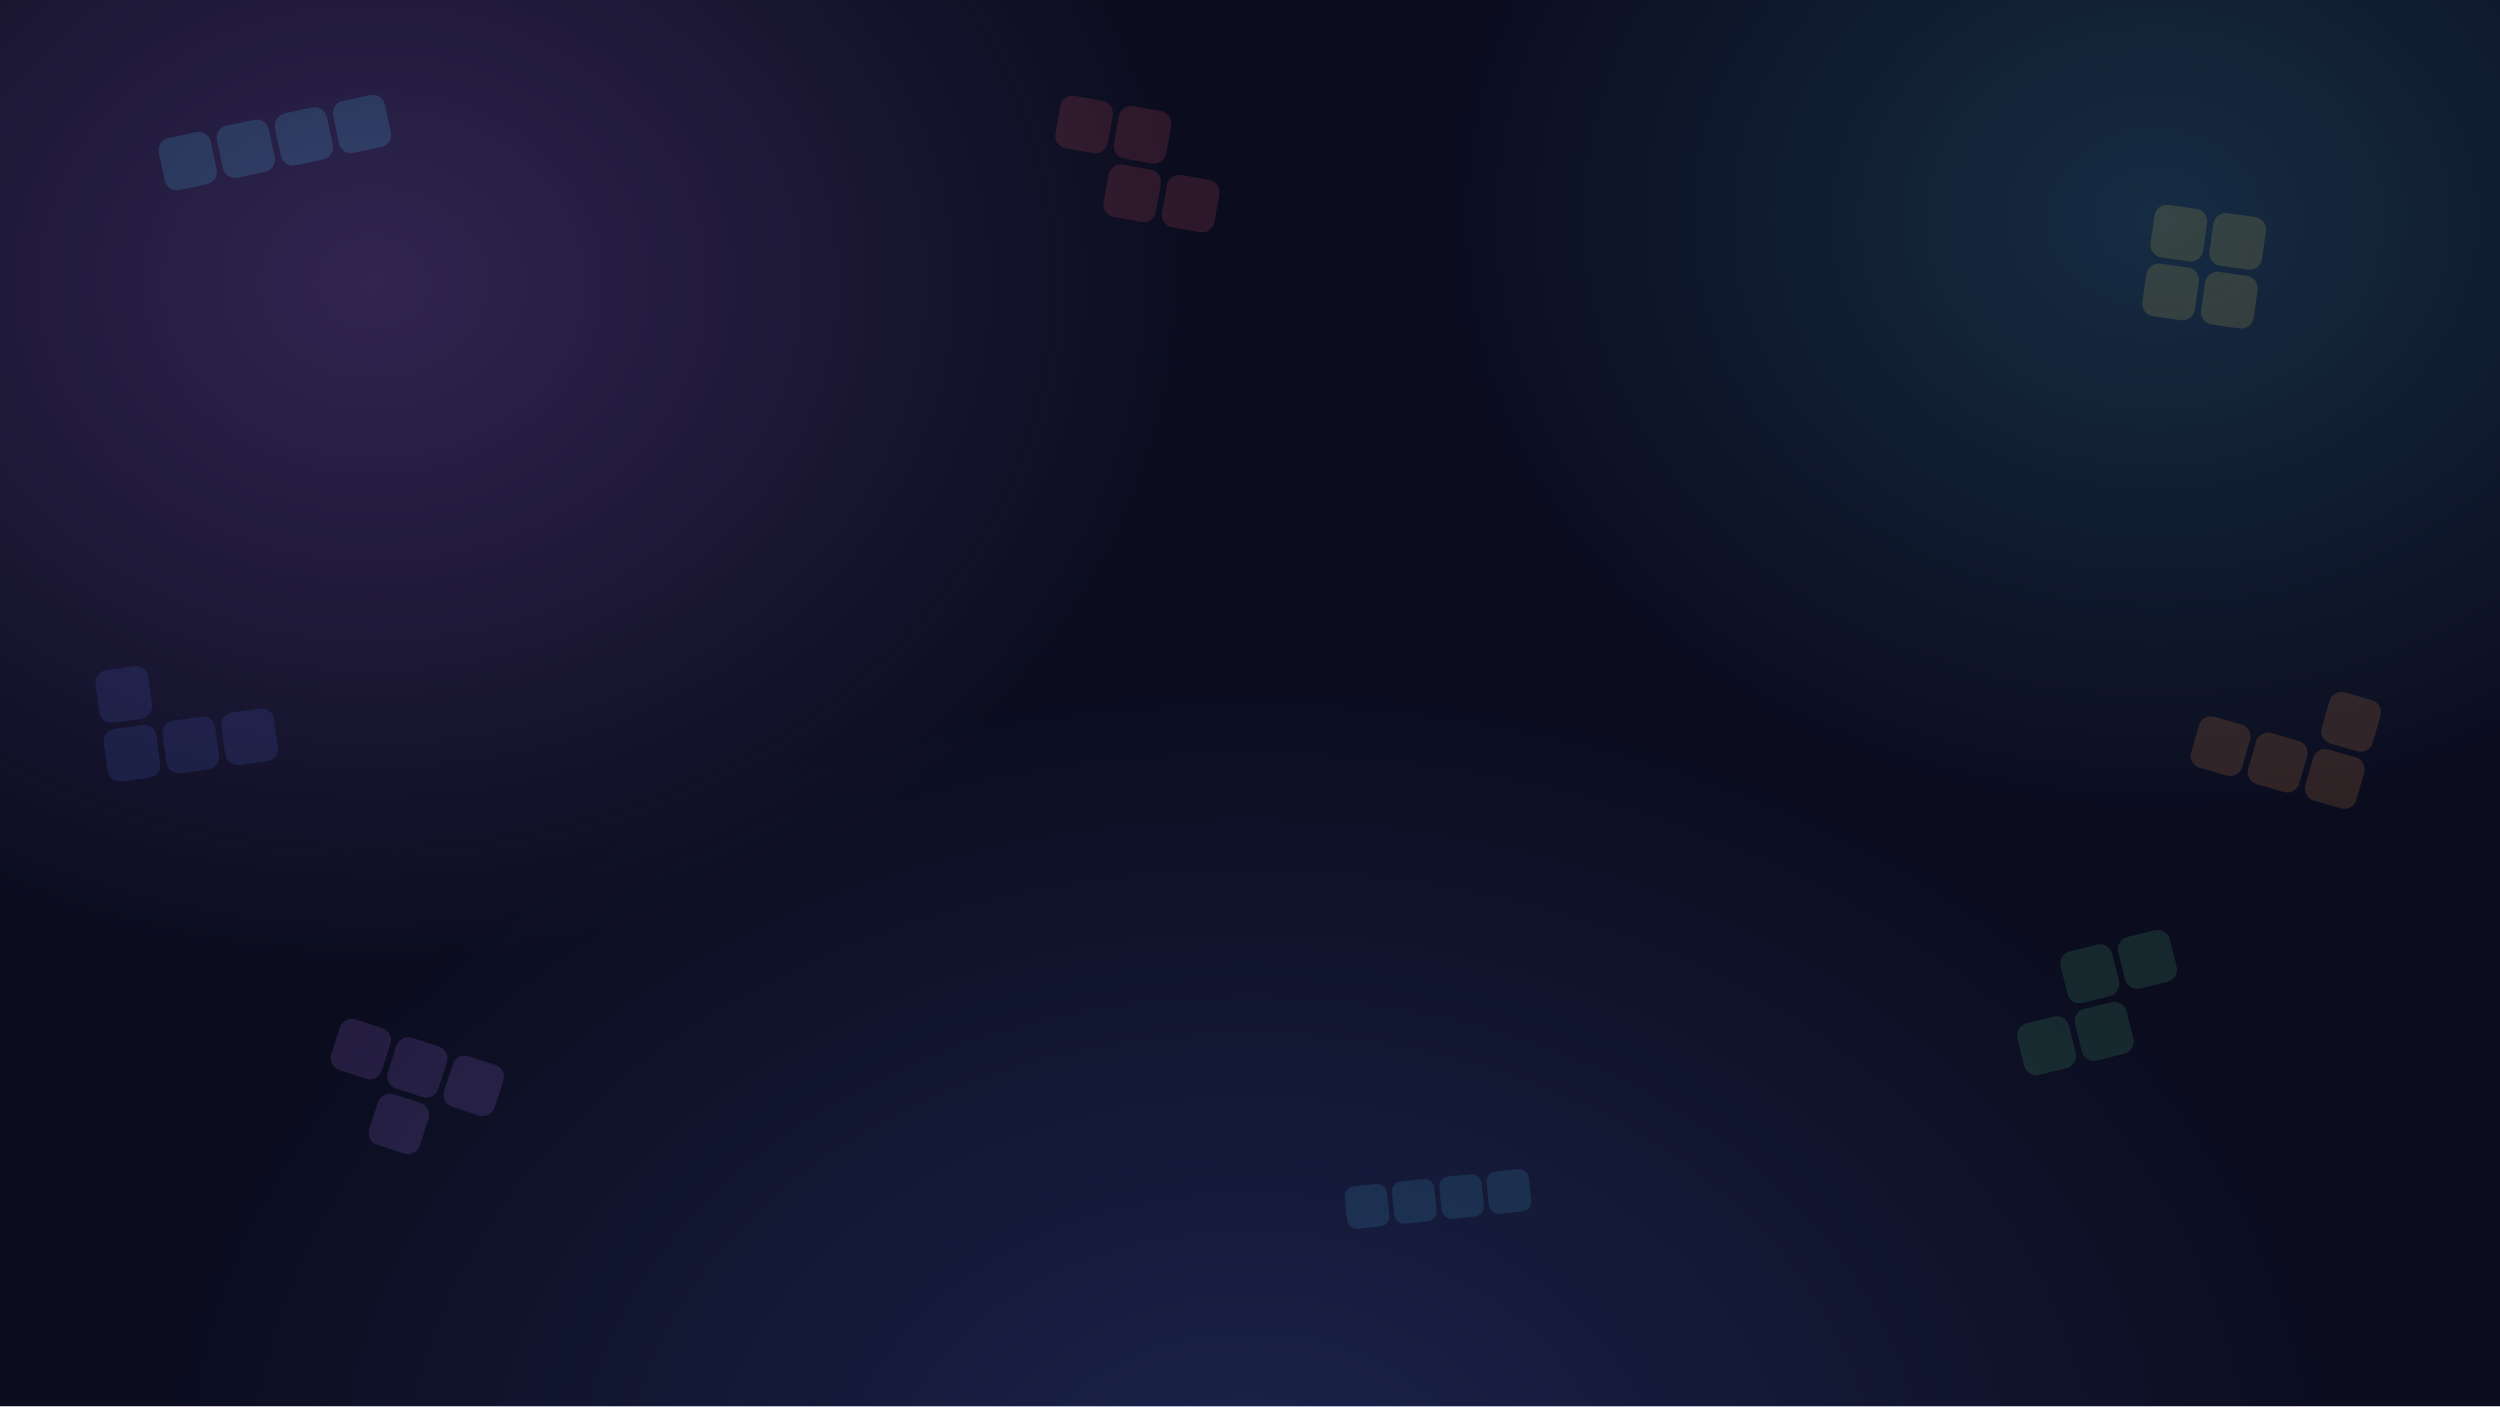
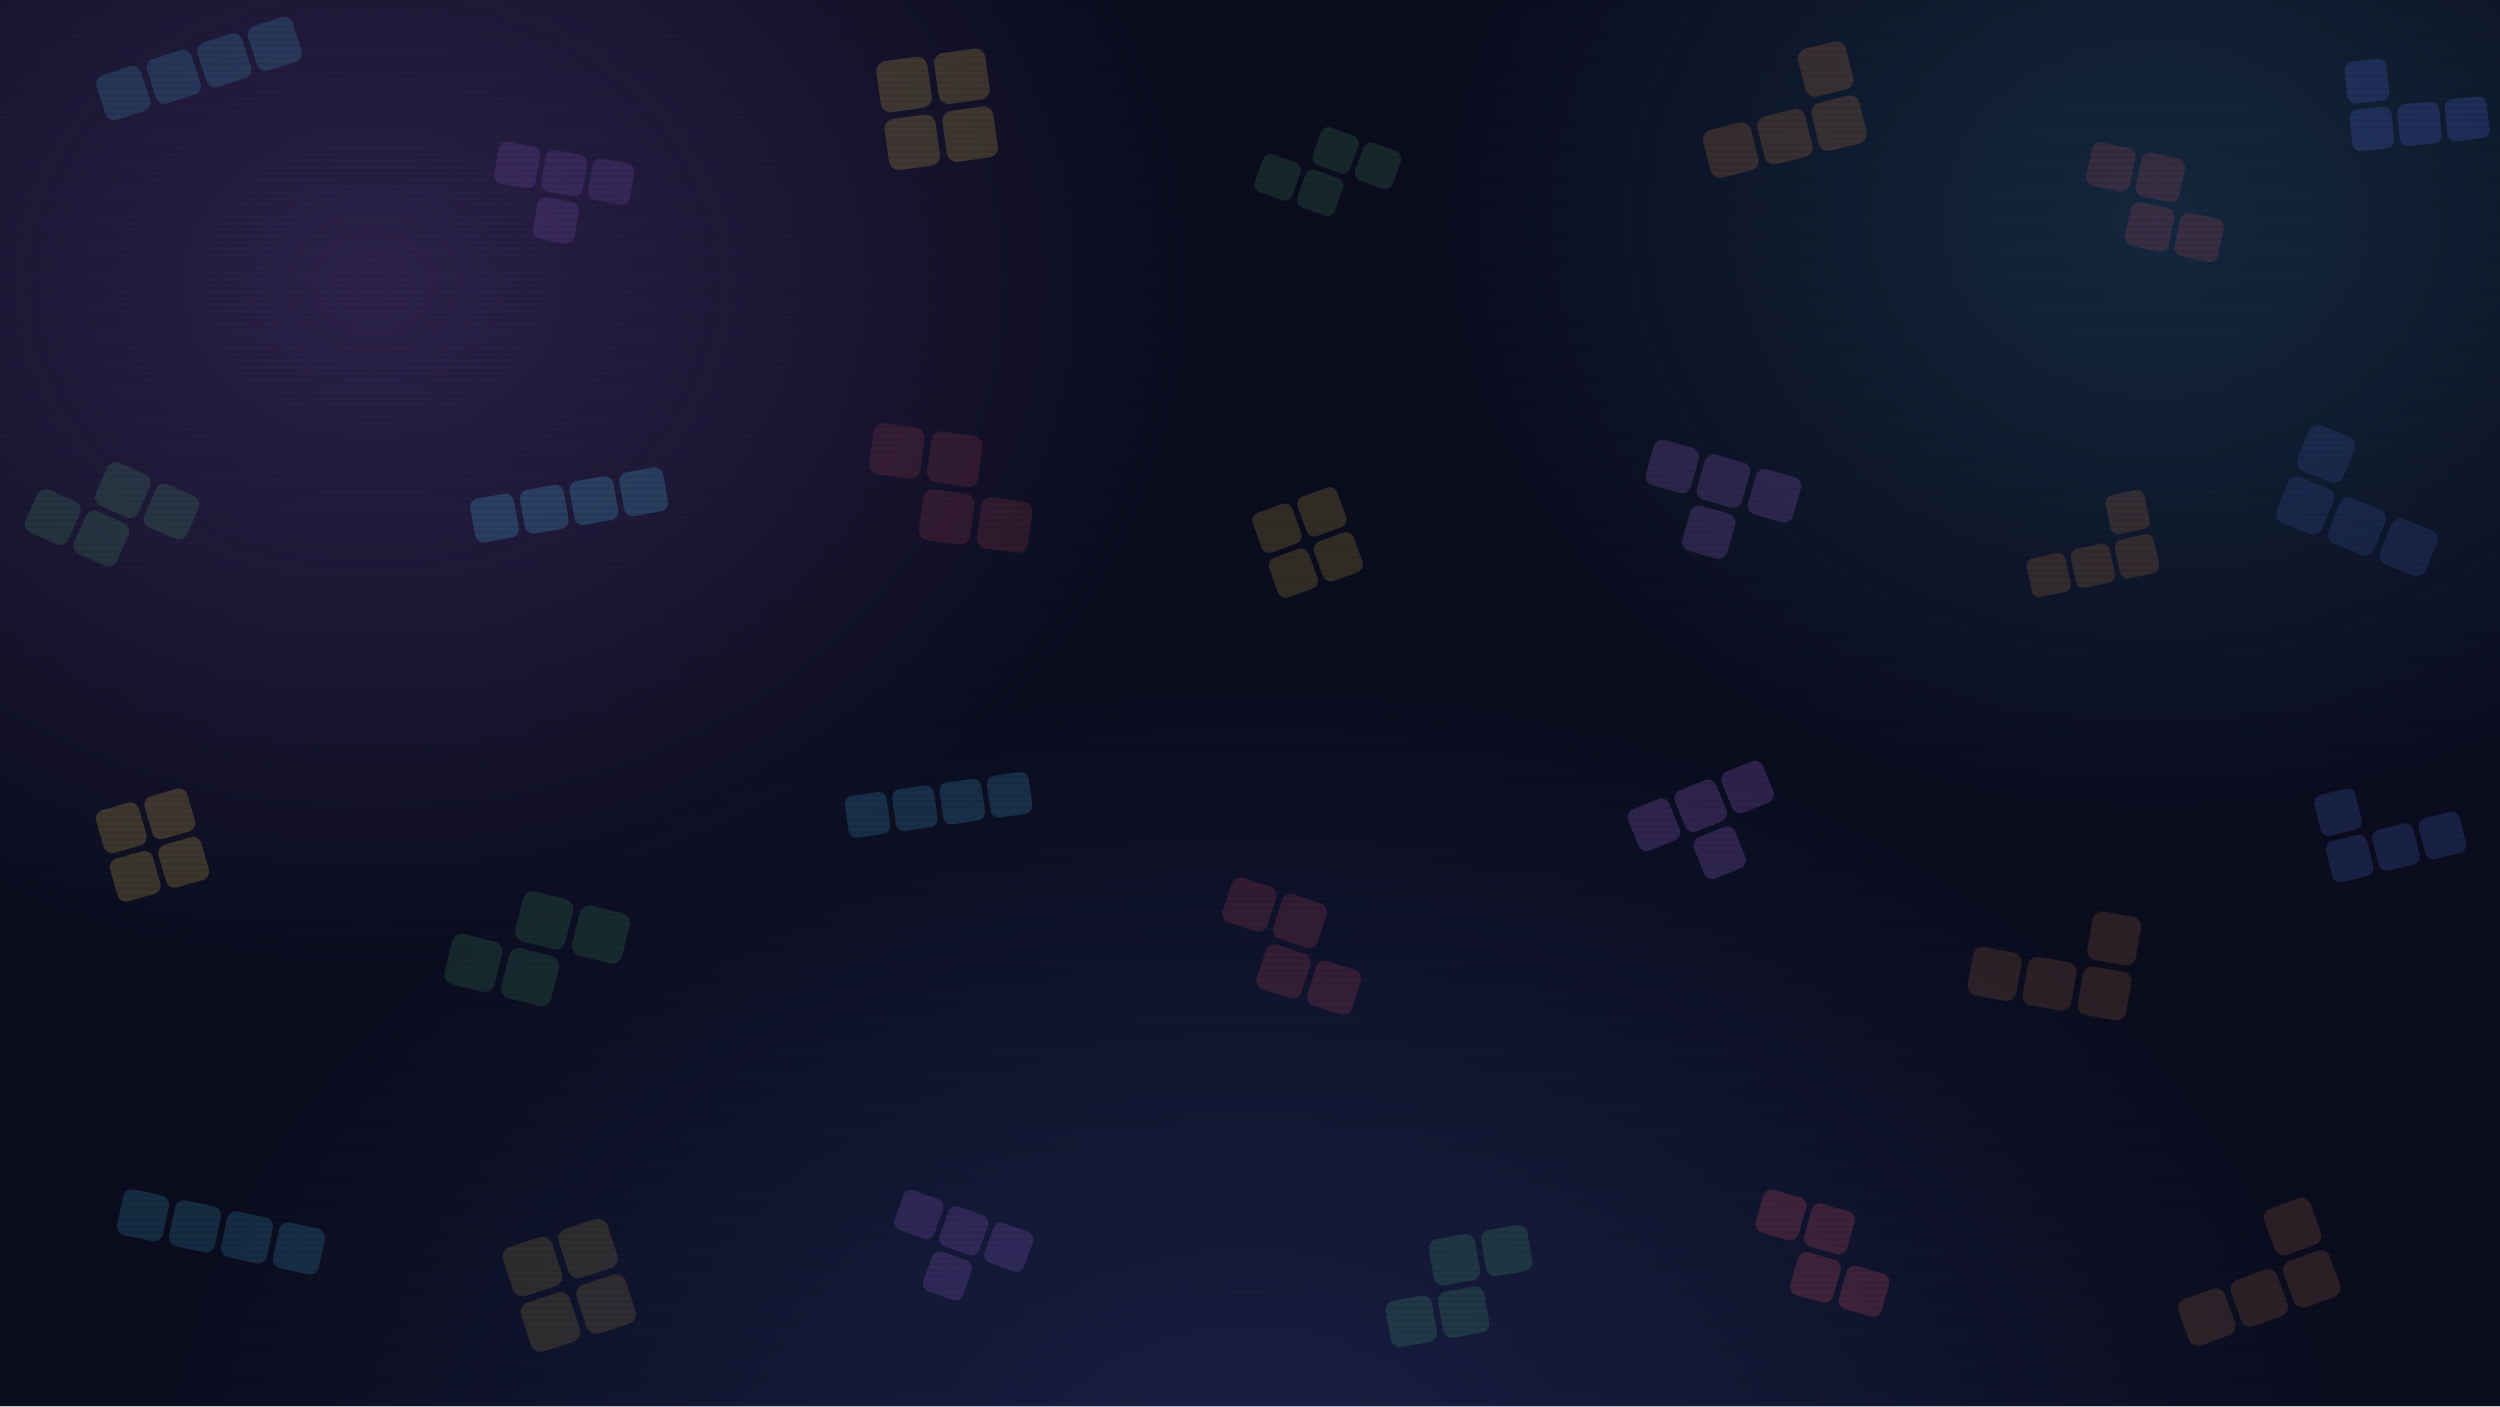
<svg xmlns="http://www.w3.org/2000/svg" width="1600" height="900" viewBox="0 0 1600 900">
  <defs>
    <radialGradient id="glowA" cx="50%" cy="50%" r="50%">
-       <stop offset="0%" stop-color="#b678ff" stop-opacity="0.22" />
+       <stop offset="0%" stop-color="#b678ff" stop-opacity="0.20" />
      <stop offset="100%" stop-color="#b678ff" stop-opacity="0" />
    </radialGradient>
    <radialGradient id="glowB" cx="50%" cy="50%" r="50%">
-       <stop offset="0%" stop-color="#4fd1ff" stop-opacity="0.16" />
+       <stop offset="0%" stop-color="#4fd1ff" stop-opacity="0.14" />
      <stop offset="100%" stop-color="#4fd1ff" stop-opacity="0" />
    </radialGradient>
    <radialGradient id="glowC" cx="50%" cy="50%" r="50%">
-       <stop offset="0%" stop-color="#5b7cff" stop-opacity="0.2" />
+       <stop offset="0%" stop-color="#5b7cff" stop-opacity="0.18" />
      <stop offset="100%" stop-color="#5b7cff" stop-opacity="0" />
    </radialGradient>
+     <pattern id="scan" width="4" height="4" patternUnits="userSpaceOnUse">
+       <rect width="4" height="2" fill="#000000" fill-opacity="0.06" />
+     </pattern>
+     <g id="pI">
+       <rect x="0" y="0" width="30" height="30" rx="6" />
+       <rect x="34" y="0" width="30" height="30" rx="6" />
+       <rect x="68" y="0" width="30" height="30" rx="6" />
+       <rect x="102" y="0" width="30" height="30" rx="6" />
+     </g>
+     <g id="pO">
+       <rect x="0" y="0" width="30" height="30" rx="6" />
+       <rect x="34" y="0" width="30" height="30" rx="6" />
+       <rect x="0" y="34" width="30" height="30" rx="6" />
+       <rect x="34" y="34" width="30" height="30" rx="6" />
+     </g>
+     <g id="pT">
+       <rect x="0" y="0" width="30" height="30" rx="6" />
+       <rect x="34" y="0" width="30" height="30" rx="6" />
+       <rect x="68" y="0" width="30" height="30" rx="6" />
+       <rect x="34" y="34" width="30" height="30" rx="6" />
+     </g>
+     <g id="pS">
+       <rect x="34" y="0" width="30" height="30" rx="6" />
+       <rect x="68" y="0" width="30" height="30" rx="6" />
+       <rect x="0" y="34" width="30" height="30" rx="6" />
+       <rect x="34" y="34" width="30" height="30" rx="6" />
+     </g>
+     <g id="pZ">
+       <rect x="0" y="0" width="30" height="30" rx="6" />
+       <rect x="34" y="0" width="30" height="30" rx="6" />
+       <rect x="34" y="34" width="30" height="30" rx="6" />
+       <rect x="68" y="34" width="30" height="30" rx="6" />
+     </g>
+     <g id="pJ">
+       <rect x="0" y="0" width="30" height="30" rx="6" />
+       <rect x="0" y="34" width="30" height="30" rx="6" />
+       <rect x="34" y="34" width="30" height="30" rx="6" />
+       <rect x="68" y="34" width="30" height="30" rx="6" />
+     </g>
+     <g id="pL">
+       <rect x="68" y="0" width="30" height="30" rx="6" />
+       <rect x="0" y="34" width="30" height="30" rx="6" />
+       <rect x="34" y="34" width="30" height="30" rx="6" />
+       <rect x="68" y="34" width="30" height="30" rx="6" />
+     </g>
  </defs>
  <rect width="1600" height="900" fill="#0b0d1f" />
  <ellipse cx="240" cy="180" rx="520" ry="440" fill="url(#glowA)" />
  <ellipse cx="1380" cy="140" rx="460" ry="380" fill="url(#glowB)" />
  <ellipse cx="800" cy="960" rx="700" ry="520" fill="url(#glowC)" />
-   <g transform="translate(100,90) rotate(-12)" opacity="0.16">
-     <rect x="0" y="0" width="34" height="34" rx="8" fill="#4fd1ff" />
-     <rect x="38" y="0" width="34" height="34" rx="8" fill="#4fd1ff" />
-     <rect x="76" y="0" width="34" height="34" rx="8" fill="#4fd1ff" />
-     <rect x="114" y="0" width="34" height="34" rx="8" fill="#4fd1ff" />
+   <g fill="#4fd1ff">
+     <use href="#pI" transform="translate(60,50) rotate(-18) scale(1.0)" opacity="0.16" />
  </g>
-   <g transform="translate(1380,130) rotate(8)" opacity="0.14">
-     <rect x="0" y="0" width="34" height="34" rx="8" fill="#ffd84f" />
-     <rect x="38" y="0" width="34" height="34" rx="8" fill="#ffd84f" />
-     <rect x="0" y="38" width="34" height="34" rx="8" fill="#ffd84f" />
-     <rect x="38" y="38" width="34" height="34" rx="8" fill="#ffd84f" />
+   <g fill="#b678ff">
+     <use href="#pT" transform="translate(320,90) rotate(10) scale(0.9)" opacity="0.14" />
  </g>
-   <g transform="translate(220,650) rotate(18)" opacity="0.15">
-     <rect x="0" y="0" width="34" height="34" rx="8" fill="#b678ff" />
-     <rect x="38" y="0" width="34" height="34" rx="8" fill="#b678ff" />
-     <rect x="76" y="0" width="34" height="34" rx="8" fill="#b678ff" />
-     <rect x="38" y="38" width="34" height="34" rx="8" fill="#b678ff" />
+   <g fill="#ffd84f">
+     <use href="#pO" transform="translate(560,40) rotate(-8) scale(1.1)" opacity="0.18" />
  </g>
-   <g transform="translate(1280,620) rotate(-14)" opacity="0.13">
-     <rect x="38" y="0" width="34" height="34" rx="8" fill="#5ee08a" />
-     <rect x="76" y="0" width="34" height="34" rx="8" fill="#5ee08a" />
-     <rect x="0" y="38" width="34" height="34" rx="8" fill="#5ee08a" />
-     <rect x="38" y="38" width="34" height="34" rx="8" fill="#5ee08a" />
+   <g fill="#5ee08a">
+     <use href="#pS" transform="translate(820,70) rotate(20) scale(0.85)" opacity="0.13" />
  </g>
-   <g transform="translate(680,60) rotate(10)" opacity="0.14">
-     <rect x="0" y="0" width="34" height="34" rx="8" fill="#ff5d6c" />
-     <rect x="38" y="0" width="34" height="34" rx="8" fill="#ff5d6c" />
-     <rect x="38" y="38" width="34" height="34" rx="8" fill="#ff5d6c" />
-     <rect x="76" y="38" width="34" height="34" rx="8" fill="#ff5d6c" />
+   <g fill="#ff9a4d">
+     <use href="#pL" transform="translate(1080,50) rotate(-14) scale(1.05)" opacity="0.17" />
  </g>
-   <g transform="translate(60,430) rotate(-8)" opacity="0.13">
-     <rect x="0" y="0" width="34" height="34" rx="8" fill="#5b7cff" />
-     <rect x="0" y="38" width="34" height="34" rx="8" fill="#5b7cff" />
-     <rect x="38" y="38" width="34" height="34" rx="8" fill="#5b7cff" />
-     <rect x="76" y="38" width="34" height="34" rx="8" fill="#5b7cff" />
+   <g fill="#ff5d6c">
+     <use href="#pZ" transform="translate(1340,90) rotate(12) scale(0.95)" opacity="0.15" />
  </g>
-   <g transform="translate(1420,420) rotate(16)" opacity="0.15">
-     <rect x="76" y="0" width="34" height="34" rx="8" fill="#ff9a4d" />
-     <rect x="0" y="38" width="34" height="34" rx="8" fill="#ff9a4d" />
-     <rect x="38" y="38" width="34" height="34" rx="8" fill="#ff9a4d" />
-     <rect x="76" y="38" width="34" height="34" rx="8" fill="#ff9a4d" />
+   <g fill="#5b7cff">
+     <use href="#pJ" transform="translate(1500,40) rotate(-6) scale(0.9)" opacity="0.19" />
  </g>
-   <g transform="translate(860,760) rotate(-6) scale(0.8)" opacity="0.12">
-     <rect x="0" y="0" width="34" height="34" rx="8" fill="#4fd1ff" />
-     <rect x="38" y="0" width="34" height="34" rx="8" fill="#4fd1ff" />
-     <rect x="76" y="0" width="34" height="34" rx="8" fill="#4fd1ff" />
-     <rect x="114" y="0" width="34" height="34" rx="8" fill="#4fd1ff" />
+   <g fill="#5ee08a">
+     <use href="#pS" transform="translate(40,280) rotate(24) scale(1.0)" opacity="0.14" />
  </g>
+   <g fill="#4fd1ff">
+     <use href="#pI" transform="translate(300,320) rotate(-10) scale(0.95)" opacity="0.20" />
+   </g>
+   <g fill="#ff5d6c">
+     <use href="#pZ" transform="translate(560,270) rotate(8) scale(1.1)" opacity="0.13" />
+   </g>
+   <g fill="#ffd84f">
+     <use href="#pO" transform="translate(800,330) rotate(-20) scale(0.9)" opacity="0.16" />
+   </g>
+   <g fill="#b678ff">
+     <use href="#pT" transform="translate(1060,280) rotate(16) scale(1.0)" opacity="0.18" />
+   </g>
+   <g fill="#ff9a4d">
+     <use href="#pL" transform="translate(1290,330) rotate(-12) scale(0.85)" opacity="0.15" />
+   </g>
+   <g fill="#5b7cff">
+     <use href="#pJ" transform="translate(1480,270) rotate(22) scale(1.05)" opacity="0.14" />
+   </g>
+   <g fill="#ffd84f">
+     <use href="#pO" transform="translate(60,520) rotate(-16) scale(0.95)" opacity="0.19" />
+   </g>
+   <g fill="#5ee08a">
+     <use href="#pS" transform="translate(300,560) rotate(14) scale(1.1)" opacity="0.13" />
+   </g>
+   <g fill="#4fd1ff">
+     <use href="#pI" transform="translate(540,510) rotate(-8) scale(0.9)" opacity="0.17" />
+   </g>
+   <g fill="#ff5d6c">
+     <use href="#pZ" transform="translate(790,560) rotate(18) scale(1.0)" opacity="0.15" />
+   </g>
+   <g fill="#b678ff">
+     <use href="#pT" transform="translate(1040,520) rotate(-22) scale(0.95)" opacity="0.20" />
+   </g>
+   <g fill="#ff9a4d">
+     <use href="#pL" transform="translate(1270,570) rotate(10) scale(1.05)" opacity="0.14" />
+   </g>
+   <g fill="#5b7cff">
+     <use href="#pJ" transform="translate(1480,510) rotate(-14) scale(0.9)" opacity="0.18" />
+   </g>
+   <g fill="#4fd1ff">
+     <use href="#pI" transform="translate(80,760) rotate(12) scale(1.0)" opacity="0.16" />
+   </g>
+   <g fill="#ffd84f">
+     <use href="#pO" transform="translate(320,800) rotate(-18) scale(1.1)" opacity="0.13" />
+   </g>
+   <g fill="#b678ff">
+     <use href="#pT" transform="translate(580,760) rotate(20) scale(0.9)" opacity="0.17" />
+   </g>
+   <g fill="#5ee08a">
+     <use href="#pS" transform="translate(880,800) rotate(-10) scale(1.0)" opacity="0.15" />
+   </g>
+   <g fill="#ff5d6c">
+     <use href="#pZ" transform="translate(1130,760) rotate(16) scale(0.95)" opacity="0.19" />
+   </g>
+   <g fill="#ff9a4d">
+     <use href="#pL" transform="translate(1380,800) rotate(-20) scale(1.05)" opacity="0.14" />
+   </g>
+   <rect width="1600" height="900" fill="url(#scan)" />
</svg>
